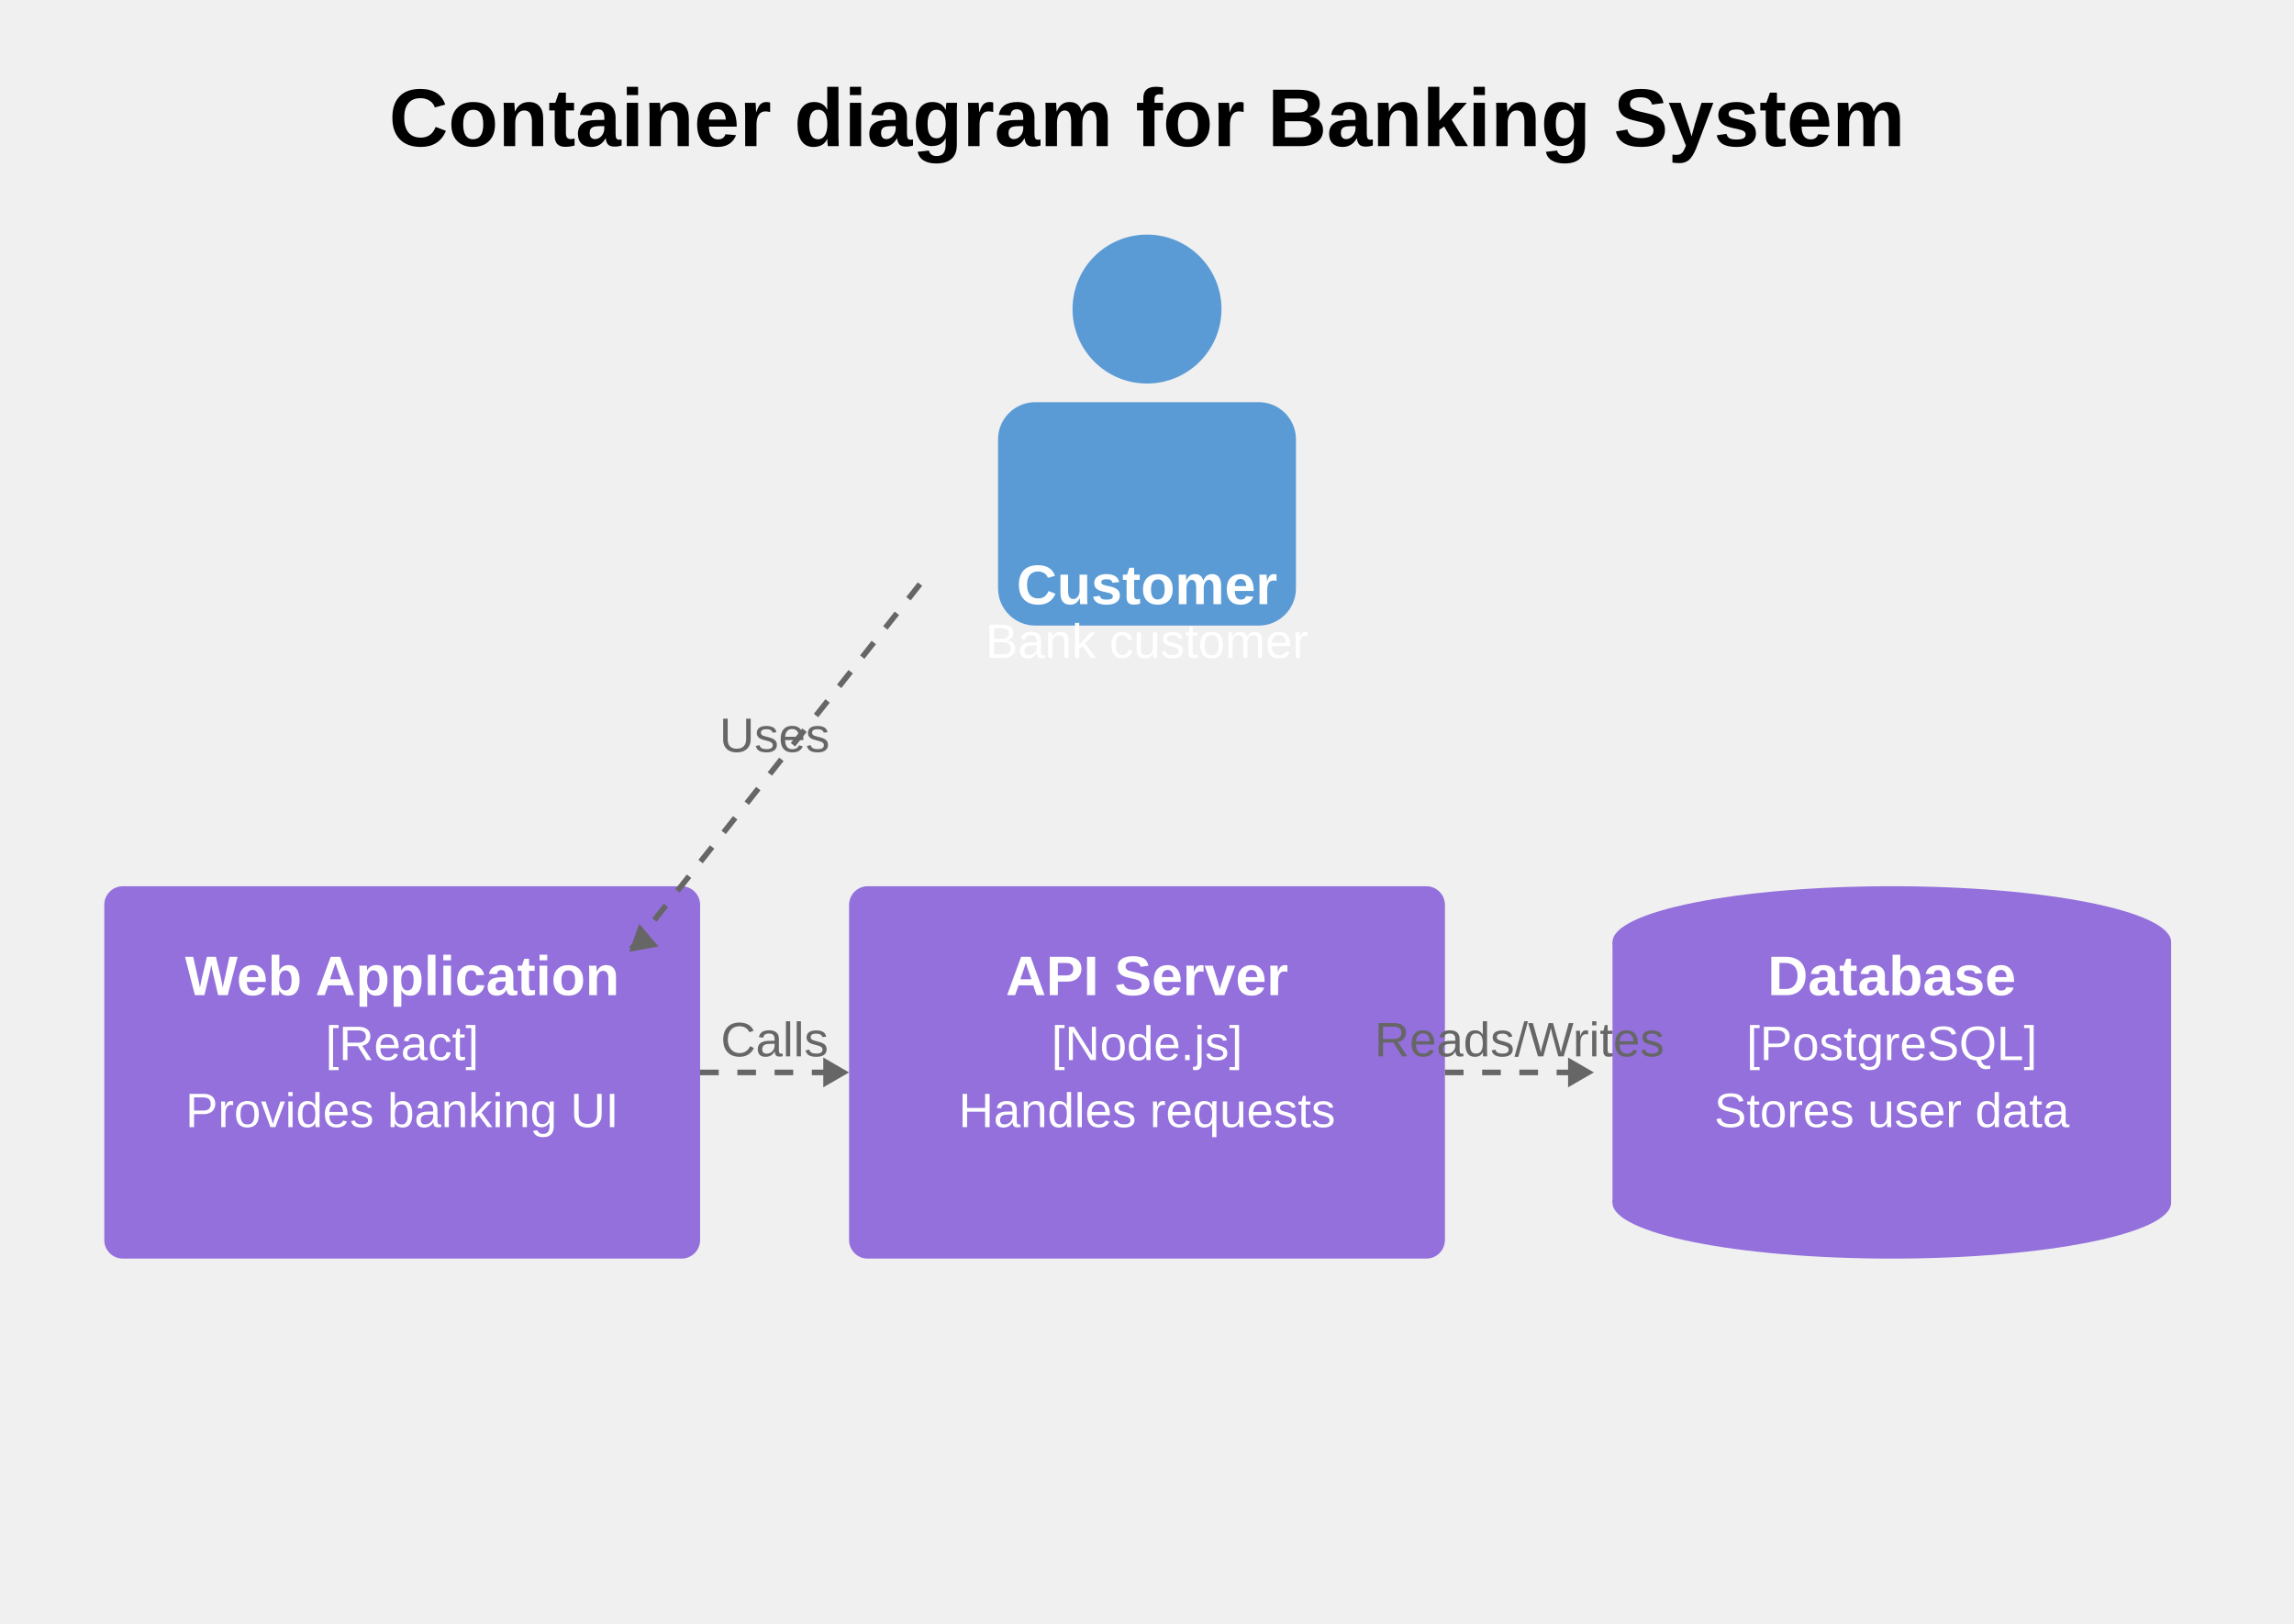
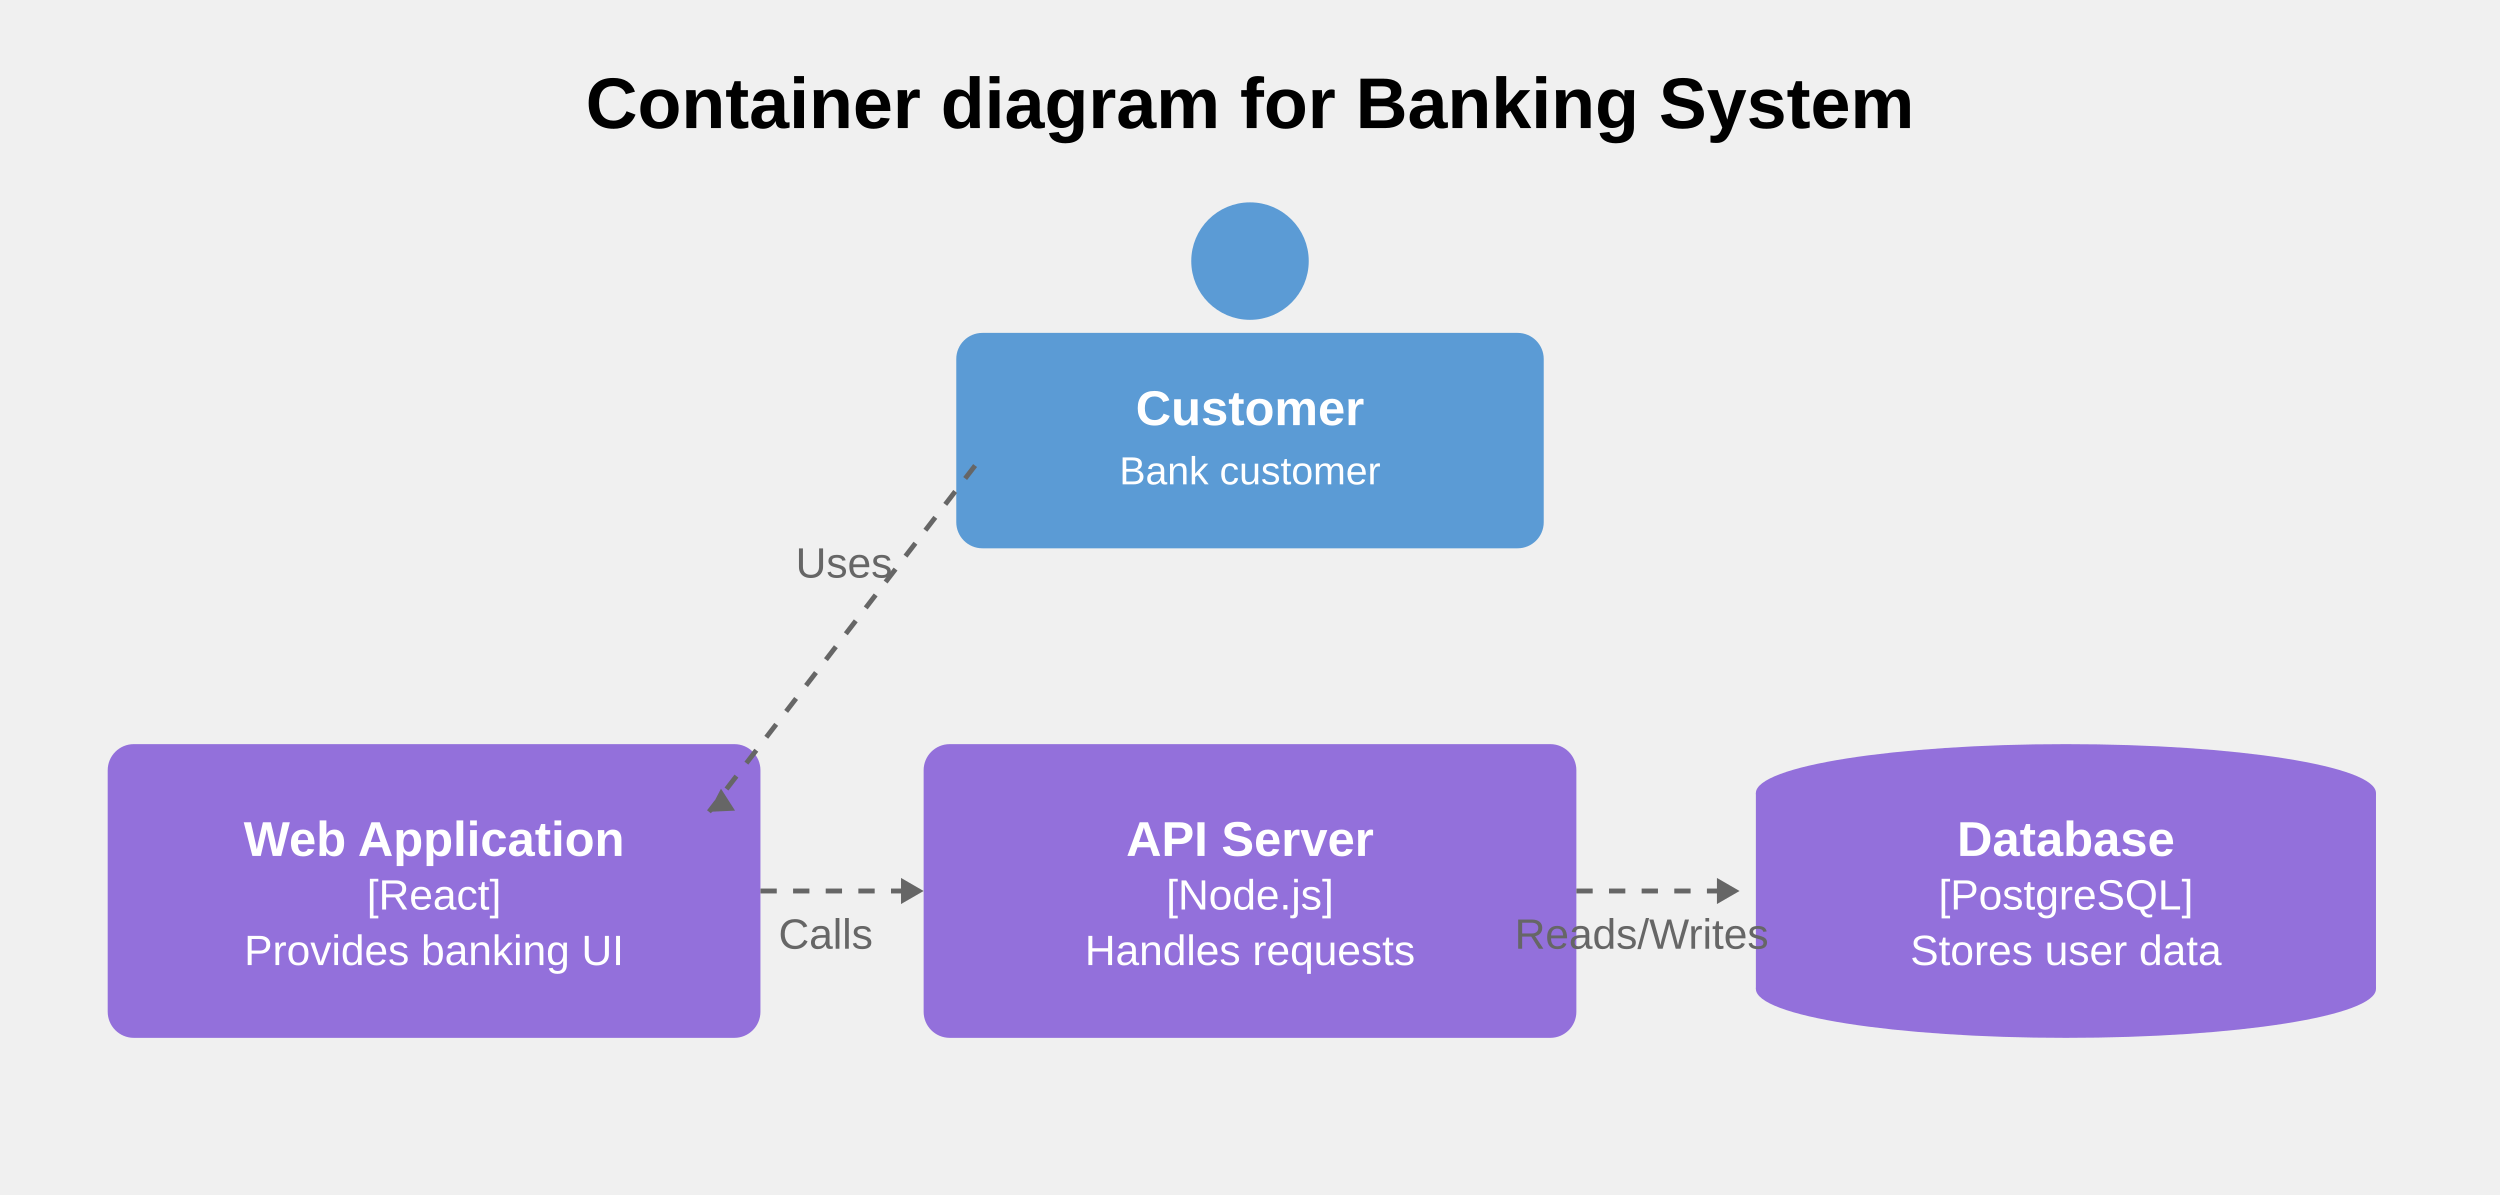
- <svg xmlns="http://www.w3.org/2000/svg" id="mermaid-svg" width="100%" viewBox="0 0 616 436" style="max-width: 616px;" role="graphics-document document">
+ <svg xmlns="http://www.w3.org/2000/svg" id="mermaid-svg" width="100%" viewBox="0 0 766 366" style="max-width: 766px;" role="graphics-document document">
  <defs>
    <marker id="c4arrow" refX="9" refY="3.5" markerWidth="10" markerHeight="7" orient="auto">
      <path d="M0,0 L10,3.5 L0,7 Z" class="arrowMarkerPath" style="stroke-width: 1; stroke-dasharray: 1, 0;" />
    </marker>
  </defs>
-   <text x="308" y="33" text-anchor="middle" dominant-baseline="middle" font-size="22px" font-family="'trebuchet ms', verdana, arial, sans-serif" font-weight="bold">Container diagram for Banking System</text>
+   <text x="383" y="33" text-anchor="middle" dominant-baseline="middle" font-size="22px" font-family="'trebuchet ms', verdana, arial, sans-serif" font-weight="bold">Container diagram for Banking System</text>
  <g id="c4-customer" class="c4-element">
-     <circle cx="308" cy="83" r="20" fill="#5b9bd5" stroke="none" />
-     <rect x="268" y="108" width="80" height="60" rx="10" ry="10" fill="#5b9bd5" stroke="none" />
-     <text x="308" y="158" text-anchor="middle" dominant-baseline="middle" font-size="15px" font-family="'trebuchet ms', verdana, arial, sans-serif" font-weight="bold" fill="#FFFFFF">Customer</text>
-     <text x="308" y="173" text-anchor="middle" dominant-baseline="middle" font-size="13px" font-family="'trebuchet ms', verdana, arial, sans-serif" fill="#FFFFFF">Bank customer</text>
+     <circle cx="383" cy="80" r="18" fill="#5b9bd5" stroke="none" />
+     <rect x="293" y="102" width="180" height="66" rx="8" ry="8" fill="#5b9bd5" stroke="none" />
+     <text x="383" y="126" text-anchor="middle" dominant-baseline="middle" font-size="15px" font-family="'trebuchet ms', verdana, arial, sans-serif" font-weight="bold" fill="#FFFFFF">Customer</text>
+     <text x="383" y="145" text-anchor="middle" dominant-baseline="middle" font-size="12px" font-family="'trebuchet ms', verdana, arial, sans-serif" fill="#FFFFFF">Bank customer</text>
  </g>
  <g id="c4-web" class="c4-element">
-     <rect x="28" y="238" width="160" height="100" rx="5" ry="5" fill="#9370DB" stroke="none" />
-     <text x="108" y="263" text-anchor="middle" dominant-baseline="middle" font-size="15px" font-family="'trebuchet ms', verdana, arial, sans-serif" font-weight="bold" fill="#FFFFFF">Web Application</text>
-     <text x="108" y="281" text-anchor="middle" dominant-baseline="middle" font-size="13px" font-family="'trebuchet ms', verdana, arial, sans-serif" fill="#FFFFFF">[React]</text>
-     <text x="108" y="299" text-anchor="middle" dominant-baseline="middle" font-size="13px" font-family="'trebuchet ms', verdana, arial, sans-serif" fill="#FFFFFF">Provides banking UI</text>
+     <rect x="33" y="228" width="200" height="90" rx="8" ry="8" fill="#9370DB" stroke="none" />
+     <text x="133" y="258" text-anchor="middle" dominant-baseline="middle" font-size="15px" font-family="'trebuchet ms', verdana, arial, sans-serif" font-weight="bold" fill="#FFFFFF">Web Application</text>
+     <text x="133" y="275" text-anchor="middle" dominant-baseline="middle" font-size="13px" font-family="'trebuchet ms', verdana, arial, sans-serif" fill="#FFFFFF">[React]</text>
+     <text x="133" y="292" text-anchor="middle" dominant-baseline="middle" font-size="13px" font-family="'trebuchet ms', verdana, arial, sans-serif" fill="#FFFFFF">Provides banking UI</text>
  </g>
  <g id="c4-api" class="c4-element">
-     <rect x="228" y="238" width="160" height="100" rx="5" ry="5" fill="#9370DB" stroke="none" />
-     <text x="308" y="263" text-anchor="middle" dominant-baseline="middle" font-size="15px" font-family="'trebuchet ms', verdana, arial, sans-serif" font-weight="bold" fill="#FFFFFF">API Server</text>
-     <text x="308" y="281" text-anchor="middle" dominant-baseline="middle" font-size="13px" font-family="'trebuchet ms', verdana, arial, sans-serif" fill="#FFFFFF">[Node.js]</text>
-     <text x="308" y="299" text-anchor="middle" dominant-baseline="middle" font-size="13px" font-family="'trebuchet ms', verdana, arial, sans-serif" fill="#FFFFFF">Handles requests</text>
+     <rect x="283" y="228" width="200" height="90" rx="8" ry="8" fill="#9370DB" stroke="none" />
+     <text x="383" y="258" text-anchor="middle" dominant-baseline="middle" font-size="15px" font-family="'trebuchet ms', verdana, arial, sans-serif" font-weight="bold" fill="#FFFFFF">API Server</text>
+     <text x="383" y="275" text-anchor="middle" dominant-baseline="middle" font-size="13px" font-family="'trebuchet ms', verdana, arial, sans-serif" fill="#FFFFFF">[Node.js]</text>
+     <text x="383" y="292" text-anchor="middle" dominant-baseline="middle" font-size="13px" font-family="'trebuchet ms', verdana, arial, sans-serif" fill="#FFFFFF">Handles requests</text>
  </g>
  <g id="c4-db" class="c4-element">
-     <ellipse cx="508" cy="253" rx="75" ry="15" fill="#9370DB" stroke="none" />
-     <rect x="433" y="253" width="150" height="70" fill="#9370DB" stroke="none" />
-     <ellipse cx="508" cy="323" rx="75" ry="15" fill="#9370DB" stroke="none" />
-     <text x="508" y="263" text-anchor="middle" dominant-baseline="middle" font-size="15px" font-family="'trebuchet ms', verdana, arial, sans-serif" font-weight="bold" fill="#FFFFFF">Database</text>
-     <text x="508" y="281" text-anchor="middle" dominant-baseline="middle" font-size="13px" font-family="'trebuchet ms', verdana, arial, sans-serif" fill="#FFFFFF">[PostgreSQL]</text>
-     <text x="508" y="299" text-anchor="middle" dominant-baseline="middle" font-size="13px" font-family="'trebuchet ms', verdana, arial, sans-serif" fill="#FFFFFF">Stores user data</text>
+     <ellipse cx="633" cy="243" rx="95" ry="15" fill="#9370DB" stroke="none" />
+     <rect x="538" y="243" width="190" height="60" fill="#9370DB" stroke="none" />
+     <ellipse cx="633" cy="303" rx="95" ry="15" fill="#9370DB" stroke="none" />
+     <text x="633" y="258" text-anchor="middle" dominant-baseline="middle" font-size="15px" font-family="'trebuchet ms', verdana, arial, sans-serif" font-weight="bold" fill="#FFFFFF">Database</text>
+     <text x="633" y="275" text-anchor="middle" dominant-baseline="middle" font-size="13px" font-family="'trebuchet ms', verdana, arial, sans-serif" fill="#FFFFFF">[PostgreSQL]</text>
+     <text x="633" y="292" text-anchor="middle" dominant-baseline="middle" font-size="13px" font-family="'trebuchet ms', verdana, arial, sans-serif" fill="#FFFFFF">Stores user data</text>
  </g>
-   <line x1="247.04" y1="156.86" x2="168.96" y2="255.62" stroke="#666666" stroke-width="1.5" stroke-dasharray="5,5" />
-   <path d="M 168.96 255.62 L 171.64 248.08 L 176.82 254.18 Z" fill="#666666" stroke="none" />
-   <text x="208" y="198.24" text-anchor="middle" dominant-baseline="middle" font-size="13px" font-family="'trebuchet ms', verdana, arial, sans-serif" fill="#666666">Uses</text>
-   <line x1="188" y1="288" x2="228" y2="288" stroke="#666666" stroke-width="1.5" stroke-dasharray="5,5" />
-   <path d="M 228 288 L 221.07 292 L 221.07 284 Z" fill="#666666" stroke="none" />
-   <text x="208" y="280" text-anchor="middle" dominant-baseline="middle" font-size="13px" font-family="'trebuchet ms', verdana, arial, sans-serif" fill="#666666">Calls</text>
-   <line x1="388" y1="288" x2="428" y2="288" stroke="#666666" stroke-width="1.5" stroke-dasharray="5,5" />
-   <path d="M 428 288 L 421.07 292 L 421.07 284 Z" fill="#666666" stroke="none" />
-   <text x="408" y="280" text-anchor="middle" dominant-baseline="middle" font-size="13px" font-family="'trebuchet ms', verdana, arial, sans-serif" fill="#666666">Reads/Writes</text>
+   <line x1="298.77" y1="142.65" x2="217.23" y2="248.74" stroke="#666666" stroke-width="1.5" stroke-dasharray="5,5" />
+   <path d="M 217.23 248.74 L 220.91 241.64 L 225.22 248.38 Z" fill="#666666" stroke="none" />
+   <text x="258.61" y="173.29" text-anchor="middle" dominant-baseline="middle" font-size="13px" font-family="'trebuchet ms', verdana, arial, sans-serif" fill="#666666">Uses</text>
+   <line x1="233" y1="273" x2="283" y2="273" stroke="#666666" stroke-width="1.5" stroke-dasharray="5,5" />
+   <path d="M 283 273 L 276.07 277 L 276.07 269 Z" fill="#666666" stroke="none" />
+   <text x="253" y="287" text-anchor="middle" dominant-baseline="middle" font-size="13px" font-family="'trebuchet ms', verdana, arial, sans-serif" fill="#666666">Calls</text>
+   <line x1="483" y1="273" x2="533" y2="273" stroke="#666666" stroke-width="1.5" stroke-dasharray="5,5" />
+   <path d="M 533 273 L 526.07 277 L 526.07 269 Z" fill="#666666" stroke="none" />
+   <text x="503" y="287" text-anchor="middle" dominant-baseline="middle" font-size="13px" font-family="'trebuchet ms', verdana, arial, sans-serif" fill="#666666">Reads/Writes</text>
</svg>
